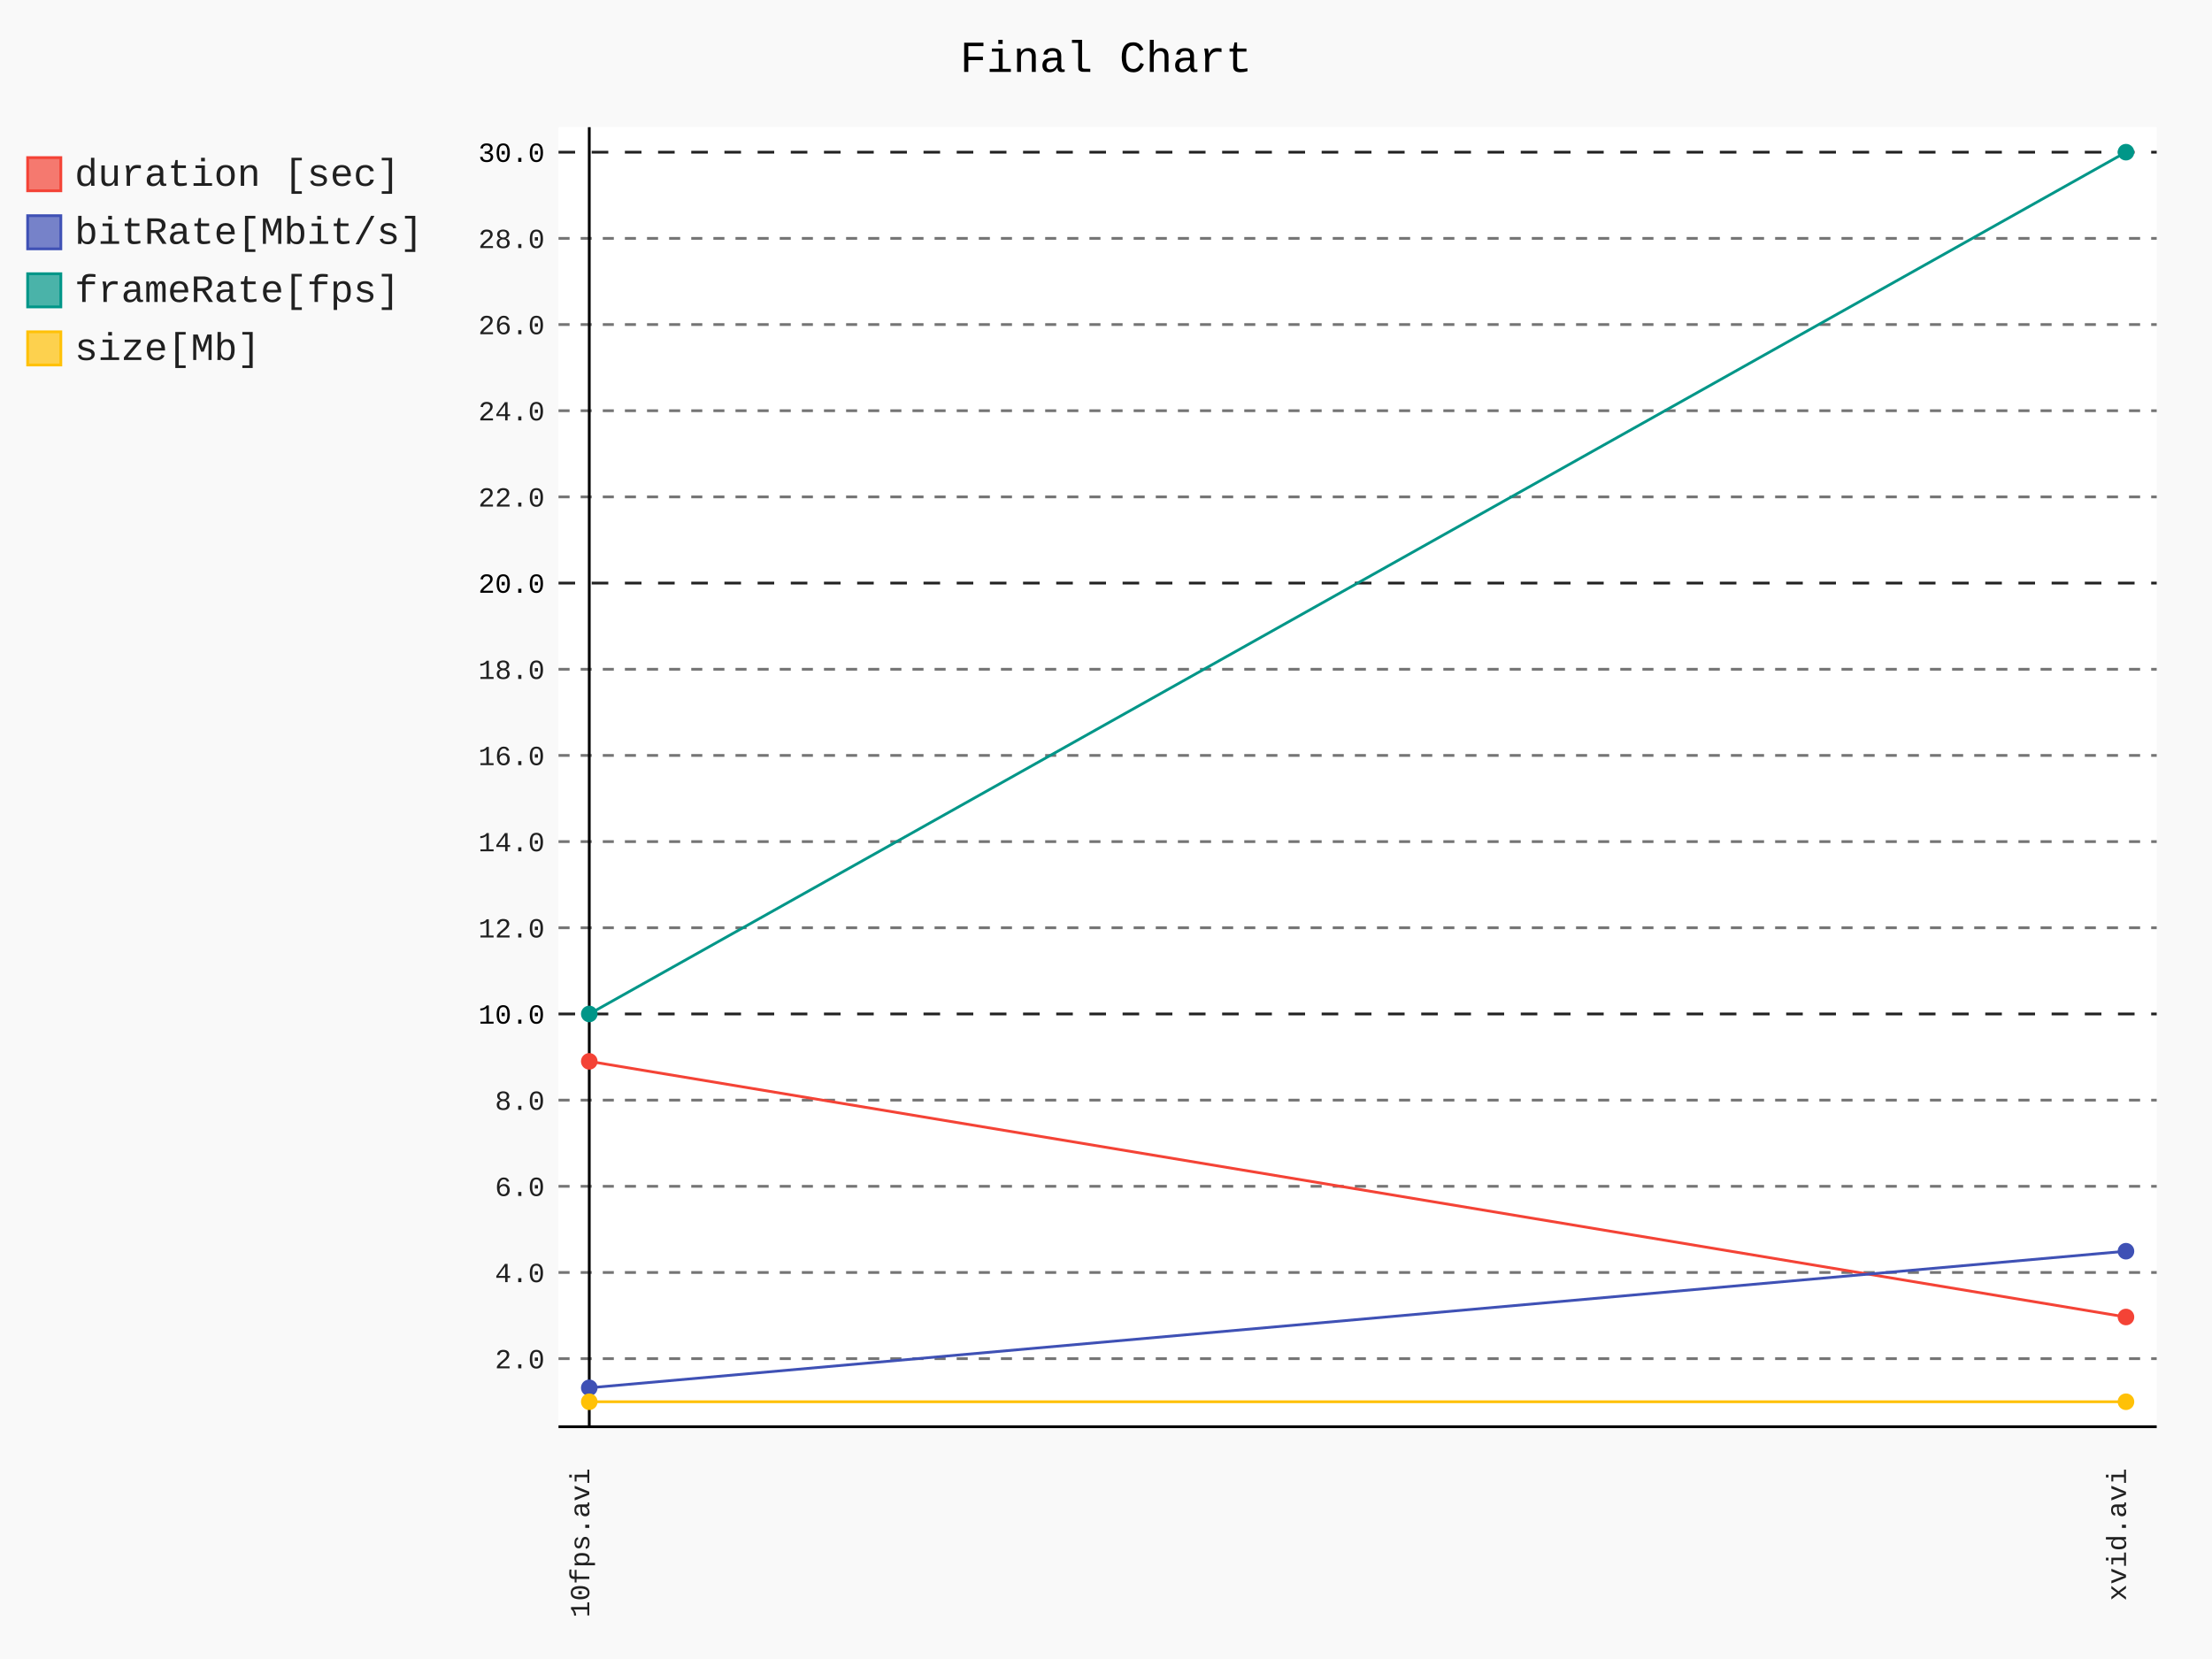
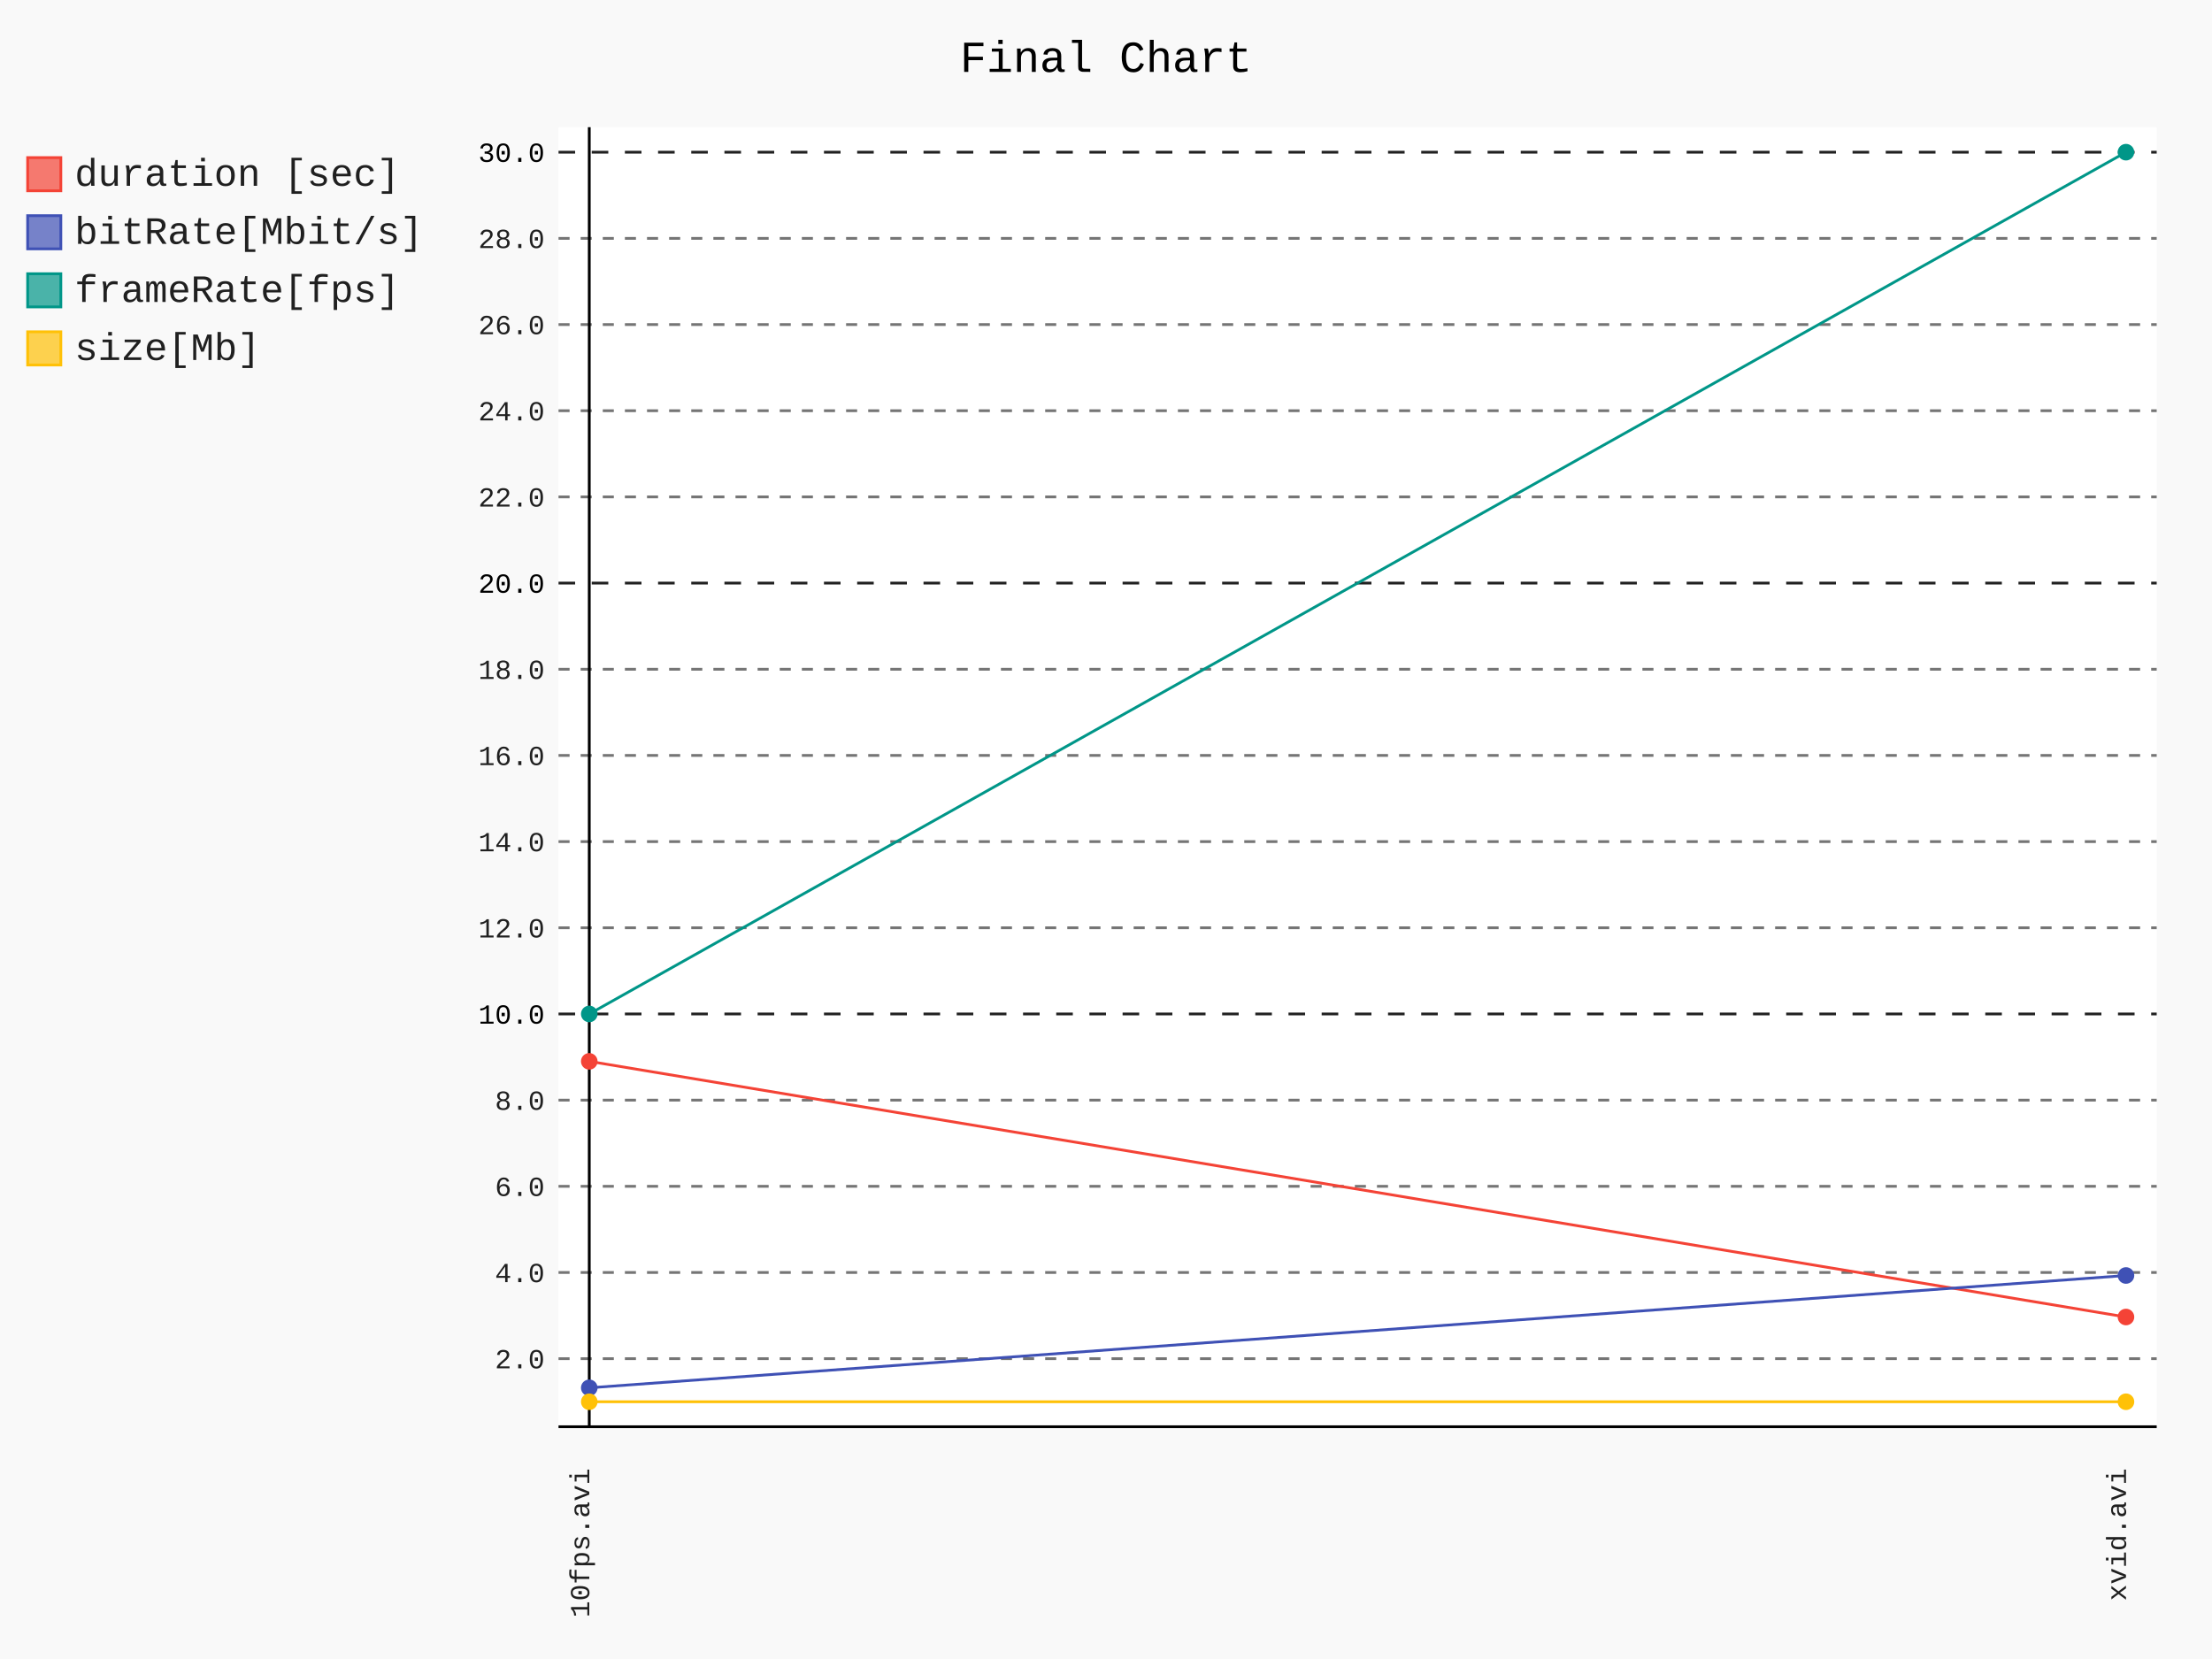
- <svg xmlns="http://www.w3.org/2000/svg" class="pygal-chart" id="chart-df6a4734-ad39-4854-b326-ea0c6d4e791e" viewBox="0 0 800 600">
+ <svg xmlns="http://www.w3.org/2000/svg" class="pygal-chart" id="chart-45a750b6-75da-416b-92bd-8a15110059dd" viewBox="0 0 800 600">
  <defs>
-     <style type="text/css">#chart-df6a4734-ad39-4854-b326-ea0c6d4e791e{-webkit-user-select:none;-webkit-font-smoothing:antialiased;font-family:Consolas,"Liberation Mono",Menlo,Courier,monospace}#chart-df6a4734-ad39-4854-b326-ea0c6d4e791e .title{font-family:Consolas,"Liberation Mono",Menlo,Courier,monospace;font-size:16px}#chart-df6a4734-ad39-4854-b326-ea0c6d4e791e .legends .legend text{font-family:Consolas,"Liberation Mono",Menlo,Courier,monospace;font-size:14px}#chart-df6a4734-ad39-4854-b326-ea0c6d4e791e .axis text{font-family:Consolas,"Liberation Mono",Menlo,Courier,monospace;font-size:10px}#chart-df6a4734-ad39-4854-b326-ea0c6d4e791e .axis text.major{font-family:Consolas,"Liberation Mono",Menlo,Courier,monospace;font-size:10px}#chart-df6a4734-ad39-4854-b326-ea0c6d4e791e .text-overlay text.value{font-family:Consolas,"Liberation Mono",Menlo,Courier,monospace;font-size:16px}#chart-df6a4734-ad39-4854-b326-ea0c6d4e791e .text-overlay text.label{font-family:Consolas,"Liberation Mono",Menlo,Courier,monospace;font-size:10px}#chart-df6a4734-ad39-4854-b326-ea0c6d4e791e .tooltip{font-family:Consolas,"Liberation Mono",Menlo,Courier,monospace;font-size:14px}#chart-df6a4734-ad39-4854-b326-ea0c6d4e791e text.no_data{font-family:Consolas,"Liberation Mono",Menlo,Courier,monospace;font-size:64px}
- #chart-df6a4734-ad39-4854-b326-ea0c6d4e791e{background-color:rgba(249,249,249,1)}#chart-df6a4734-ad39-4854-b326-ea0c6d4e791e path,#chart-df6a4734-ad39-4854-b326-ea0c6d4e791e line,#chart-df6a4734-ad39-4854-b326-ea0c6d4e791e rect,#chart-df6a4734-ad39-4854-b326-ea0c6d4e791e circle{-webkit-transition:150ms;-moz-transition:150ms;transition:150ms}#chart-df6a4734-ad39-4854-b326-ea0c6d4e791e .graph &gt; .background{fill:rgba(249,249,249,1)}#chart-df6a4734-ad39-4854-b326-ea0c6d4e791e .plot &gt; .background{fill:rgba(255,255,255,1)}#chart-df6a4734-ad39-4854-b326-ea0c6d4e791e .graph{fill:rgba(0,0,0,.87)}#chart-df6a4734-ad39-4854-b326-ea0c6d4e791e text.no_data{fill:rgba(0,0,0,1)}#chart-df6a4734-ad39-4854-b326-ea0c6d4e791e .title{fill:rgba(0,0,0,1)}#chart-df6a4734-ad39-4854-b326-ea0c6d4e791e .legends .legend text{fill:rgba(0,0,0,.87)}#chart-df6a4734-ad39-4854-b326-ea0c6d4e791e .legends .legend:hover text{fill:rgba(0,0,0,1)}#chart-df6a4734-ad39-4854-b326-ea0c6d4e791e .axis .line{stroke:rgba(0,0,0,1)}#chart-df6a4734-ad39-4854-b326-ea0c6d4e791e .axis .guide.line{stroke:rgba(0,0,0,.54)}#chart-df6a4734-ad39-4854-b326-ea0c6d4e791e .axis .major.line{stroke:rgba(0,0,0,.87)}#chart-df6a4734-ad39-4854-b326-ea0c6d4e791e .axis text.major{fill:rgba(0,0,0,1)}#chart-df6a4734-ad39-4854-b326-ea0c6d4e791e .axis.y .guides:hover .guide.line,#chart-df6a4734-ad39-4854-b326-ea0c6d4e791e .line-graph .axis.x .guides:hover .guide.line,#chart-df6a4734-ad39-4854-b326-ea0c6d4e791e .stackedline-graph .axis.x .guides:hover .guide.line,#chart-df6a4734-ad39-4854-b326-ea0c6d4e791e .xy-graph .axis.x .guides:hover .guide.line{stroke:rgba(0,0,0,1)}#chart-df6a4734-ad39-4854-b326-ea0c6d4e791e .axis .guides:hover text{fill:rgba(0,0,0,1)}#chart-df6a4734-ad39-4854-b326-ea0c6d4e791e .reactive{fill-opacity:.7}#chart-df6a4734-ad39-4854-b326-ea0c6d4e791e .reactive.active,#chart-df6a4734-ad39-4854-b326-ea0c6d4e791e .active .reactive{fill-opacity:.8;stroke-width:4}#chart-df6a4734-ad39-4854-b326-ea0c6d4e791e .series text{fill:rgba(0,0,0,1)}#chart-df6a4734-ad39-4854-b326-ea0c6d4e791e .tooltip rect{fill:rgba(255,255,255,1);stroke:rgba(0,0,0,1);-webkit-transition:opacity 150ms;-moz-transition:opacity 150ms;transition:opacity 150ms}#chart-df6a4734-ad39-4854-b326-ea0c6d4e791e .tooltip .label{fill:rgba(0,0,0,.87)}#chart-df6a4734-ad39-4854-b326-ea0c6d4e791e .tooltip .label{fill:rgba(0,0,0,.87)}#chart-df6a4734-ad39-4854-b326-ea0c6d4e791e .tooltip .legend{font-size:.8em;fill:rgba(0,0,0,.54)}#chart-df6a4734-ad39-4854-b326-ea0c6d4e791e .tooltip .x_label{font-size:.6em;fill:rgba(0,0,0,1)}#chart-df6a4734-ad39-4854-b326-ea0c6d4e791e .tooltip .xlink{font-size:.5em;text-decoration:underline}#chart-df6a4734-ad39-4854-b326-ea0c6d4e791e .tooltip .value{font-size:1.5em}#chart-df6a4734-ad39-4854-b326-ea0c6d4e791e .map-element{fill:rgba(255,255,255,1);stroke:rgba(0,0,0,.54) !important}#chart-df6a4734-ad39-4854-b326-ea0c6d4e791e .map-element .reactive{fill-opacity:inherit}#chart-df6a4734-ad39-4854-b326-ea0c6d4e791e .color-0,#chart-df6a4734-ad39-4854-b326-ea0c6d4e791e .color-0 a:visited{stroke:#F44336;fill:#F44336}#chart-df6a4734-ad39-4854-b326-ea0c6d4e791e .color-1,#chart-df6a4734-ad39-4854-b326-ea0c6d4e791e .color-1 a:visited{stroke:#3F51B5;fill:#3F51B5}#chart-df6a4734-ad39-4854-b326-ea0c6d4e791e .color-2,#chart-df6a4734-ad39-4854-b326-ea0c6d4e791e .color-2 a:visited{stroke:#009688;fill:#009688}#chart-df6a4734-ad39-4854-b326-ea0c6d4e791e .color-3,#chart-df6a4734-ad39-4854-b326-ea0c6d4e791e .color-3 a:visited{stroke:#FFC107;fill:#FFC107}#chart-df6a4734-ad39-4854-b326-ea0c6d4e791e .text-overlay .color-0 text{fill:black}#chart-df6a4734-ad39-4854-b326-ea0c6d4e791e .text-overlay .color-1 text{fill:black}#chart-df6a4734-ad39-4854-b326-ea0c6d4e791e .text-overlay .color-2 text{fill:black}#chart-df6a4734-ad39-4854-b326-ea0c6d4e791e .text-overlay .color-3 text{fill:black}
- #chart-df6a4734-ad39-4854-b326-ea0c6d4e791e text.no_data{text-anchor:middle}#chart-df6a4734-ad39-4854-b326-ea0c6d4e791e .guide.line{fill:none}#chart-df6a4734-ad39-4854-b326-ea0c6d4e791e .centered{text-anchor:middle}#chart-df6a4734-ad39-4854-b326-ea0c6d4e791e .title{text-anchor:middle}#chart-df6a4734-ad39-4854-b326-ea0c6d4e791e .legends .legend text{fill-opacity:1}#chart-df6a4734-ad39-4854-b326-ea0c6d4e791e .axis.x text{text-anchor:middle}#chart-df6a4734-ad39-4854-b326-ea0c6d4e791e .axis.x:not(.web) text[transform]{text-anchor:start}#chart-df6a4734-ad39-4854-b326-ea0c6d4e791e .axis.x:not(.web) text[transform].backwards{text-anchor:end}#chart-df6a4734-ad39-4854-b326-ea0c6d4e791e .axis.y text{text-anchor:end}#chart-df6a4734-ad39-4854-b326-ea0c6d4e791e .axis.y text[transform].backwards{text-anchor:start}#chart-df6a4734-ad39-4854-b326-ea0c6d4e791e .axis.y2 text{text-anchor:start}#chart-df6a4734-ad39-4854-b326-ea0c6d4e791e .axis.y2 text[transform].backwards{text-anchor:end}#chart-df6a4734-ad39-4854-b326-ea0c6d4e791e .axis .guide.line{stroke-dasharray:4,4}#chart-df6a4734-ad39-4854-b326-ea0c6d4e791e .axis .major.guide.line{stroke-dasharray:6,6}#chart-df6a4734-ad39-4854-b326-ea0c6d4e791e .horizontal .axis.y .guide.line,#chart-df6a4734-ad39-4854-b326-ea0c6d4e791e .horizontal .axis.y2 .guide.line,#chart-df6a4734-ad39-4854-b326-ea0c6d4e791e .vertical .axis.x .guide.line{opacity:0}#chart-df6a4734-ad39-4854-b326-ea0c6d4e791e .horizontal .axis.always_show .guide.line,#chart-df6a4734-ad39-4854-b326-ea0c6d4e791e .vertical .axis.always_show .guide.line{opacity:1 !important}#chart-df6a4734-ad39-4854-b326-ea0c6d4e791e .axis.y .guides:hover .guide.line,#chart-df6a4734-ad39-4854-b326-ea0c6d4e791e .axis.y2 .guides:hover .guide.line,#chart-df6a4734-ad39-4854-b326-ea0c6d4e791e .axis.x .guides:hover .guide.line{opacity:1}#chart-df6a4734-ad39-4854-b326-ea0c6d4e791e .axis .guides:hover text{opacity:1}#chart-df6a4734-ad39-4854-b326-ea0c6d4e791e .nofill{fill:none}#chart-df6a4734-ad39-4854-b326-ea0c6d4e791e .subtle-fill{fill-opacity:.2}#chart-df6a4734-ad39-4854-b326-ea0c6d4e791e .dot{stroke-width:1px;fill-opacity:1}#chart-df6a4734-ad39-4854-b326-ea0c6d4e791e .dot.active{stroke-width:5px}#chart-df6a4734-ad39-4854-b326-ea0c6d4e791e .dot.negative{fill:transparent}#chart-df6a4734-ad39-4854-b326-ea0c6d4e791e text,#chart-df6a4734-ad39-4854-b326-ea0c6d4e791e tspan{stroke:none !important}#chart-df6a4734-ad39-4854-b326-ea0c6d4e791e .series text.active{opacity:1}#chart-df6a4734-ad39-4854-b326-ea0c6d4e791e .tooltip rect{fill-opacity:.95;stroke-width:.5}#chart-df6a4734-ad39-4854-b326-ea0c6d4e791e .tooltip text{fill-opacity:1}#chart-df6a4734-ad39-4854-b326-ea0c6d4e791e .showable{visibility:hidden}#chart-df6a4734-ad39-4854-b326-ea0c6d4e791e .showable.shown{visibility:visible}</style>
+     <style type="text/css">#chart-45a750b6-75da-416b-92bd-8a15110059dd{-webkit-user-select:none;-webkit-font-smoothing:antialiased;font-family:Consolas,"Liberation Mono",Menlo,Courier,monospace}#chart-45a750b6-75da-416b-92bd-8a15110059dd .title{font-family:Consolas,"Liberation Mono",Menlo,Courier,monospace;font-size:16px}#chart-45a750b6-75da-416b-92bd-8a15110059dd .legends .legend text{font-family:Consolas,"Liberation Mono",Menlo,Courier,monospace;font-size:14px}#chart-45a750b6-75da-416b-92bd-8a15110059dd .axis text{font-family:Consolas,"Liberation Mono",Menlo,Courier,monospace;font-size:10px}#chart-45a750b6-75da-416b-92bd-8a15110059dd .axis text.major{font-family:Consolas,"Liberation Mono",Menlo,Courier,monospace;font-size:10px}#chart-45a750b6-75da-416b-92bd-8a15110059dd .text-overlay text.value{font-family:Consolas,"Liberation Mono",Menlo,Courier,monospace;font-size:16px}#chart-45a750b6-75da-416b-92bd-8a15110059dd .text-overlay text.label{font-family:Consolas,"Liberation Mono",Menlo,Courier,monospace;font-size:10px}#chart-45a750b6-75da-416b-92bd-8a15110059dd .tooltip{font-family:Consolas,"Liberation Mono",Menlo,Courier,monospace;font-size:14px}#chart-45a750b6-75da-416b-92bd-8a15110059dd text.no_data{font-family:Consolas,"Liberation Mono",Menlo,Courier,monospace;font-size:64px}
+ #chart-45a750b6-75da-416b-92bd-8a15110059dd{background-color:rgba(249,249,249,1)}#chart-45a750b6-75da-416b-92bd-8a15110059dd path,#chart-45a750b6-75da-416b-92bd-8a15110059dd line,#chart-45a750b6-75da-416b-92bd-8a15110059dd rect,#chart-45a750b6-75da-416b-92bd-8a15110059dd circle{-webkit-transition:150ms;-moz-transition:150ms;transition:150ms}#chart-45a750b6-75da-416b-92bd-8a15110059dd .graph &gt; .background{fill:rgba(249,249,249,1)}#chart-45a750b6-75da-416b-92bd-8a15110059dd .plot &gt; .background{fill:rgba(255,255,255,1)}#chart-45a750b6-75da-416b-92bd-8a15110059dd .graph{fill:rgba(0,0,0,.87)}#chart-45a750b6-75da-416b-92bd-8a15110059dd text.no_data{fill:rgba(0,0,0,1)}#chart-45a750b6-75da-416b-92bd-8a15110059dd .title{fill:rgba(0,0,0,1)}#chart-45a750b6-75da-416b-92bd-8a15110059dd .legends .legend text{fill:rgba(0,0,0,.87)}#chart-45a750b6-75da-416b-92bd-8a15110059dd .legends .legend:hover text{fill:rgba(0,0,0,1)}#chart-45a750b6-75da-416b-92bd-8a15110059dd .axis .line{stroke:rgba(0,0,0,1)}#chart-45a750b6-75da-416b-92bd-8a15110059dd .axis .guide.line{stroke:rgba(0,0,0,.54)}#chart-45a750b6-75da-416b-92bd-8a15110059dd .axis .major.line{stroke:rgba(0,0,0,.87)}#chart-45a750b6-75da-416b-92bd-8a15110059dd .axis text.major{fill:rgba(0,0,0,1)}#chart-45a750b6-75da-416b-92bd-8a15110059dd .axis.y .guides:hover .guide.line,#chart-45a750b6-75da-416b-92bd-8a15110059dd .line-graph .axis.x .guides:hover .guide.line,#chart-45a750b6-75da-416b-92bd-8a15110059dd .stackedline-graph .axis.x .guides:hover .guide.line,#chart-45a750b6-75da-416b-92bd-8a15110059dd .xy-graph .axis.x .guides:hover .guide.line{stroke:rgba(0,0,0,1)}#chart-45a750b6-75da-416b-92bd-8a15110059dd .axis .guides:hover text{fill:rgba(0,0,0,1)}#chart-45a750b6-75da-416b-92bd-8a15110059dd .reactive{fill-opacity:.7}#chart-45a750b6-75da-416b-92bd-8a15110059dd .reactive.active,#chart-45a750b6-75da-416b-92bd-8a15110059dd .active .reactive{fill-opacity:.8;stroke-width:4}#chart-45a750b6-75da-416b-92bd-8a15110059dd .series text{fill:rgba(0,0,0,1)}#chart-45a750b6-75da-416b-92bd-8a15110059dd .tooltip rect{fill:rgba(255,255,255,1);stroke:rgba(0,0,0,1);-webkit-transition:opacity 150ms;-moz-transition:opacity 150ms;transition:opacity 150ms}#chart-45a750b6-75da-416b-92bd-8a15110059dd .tooltip .label{fill:rgba(0,0,0,.87)}#chart-45a750b6-75da-416b-92bd-8a15110059dd .tooltip .label{fill:rgba(0,0,0,.87)}#chart-45a750b6-75da-416b-92bd-8a15110059dd .tooltip .legend{font-size:.8em;fill:rgba(0,0,0,.54)}#chart-45a750b6-75da-416b-92bd-8a15110059dd .tooltip .x_label{font-size:.6em;fill:rgba(0,0,0,1)}#chart-45a750b6-75da-416b-92bd-8a15110059dd .tooltip .xlink{font-size:.5em;text-decoration:underline}#chart-45a750b6-75da-416b-92bd-8a15110059dd .tooltip .value{font-size:1.5em}#chart-45a750b6-75da-416b-92bd-8a15110059dd .map-element{fill:rgba(255,255,255,1);stroke:rgba(0,0,0,.54) !important}#chart-45a750b6-75da-416b-92bd-8a15110059dd .map-element .reactive{fill-opacity:inherit}#chart-45a750b6-75da-416b-92bd-8a15110059dd .color-0,#chart-45a750b6-75da-416b-92bd-8a15110059dd .color-0 a:visited{stroke:#F44336;fill:#F44336}#chart-45a750b6-75da-416b-92bd-8a15110059dd .color-1,#chart-45a750b6-75da-416b-92bd-8a15110059dd .color-1 a:visited{stroke:#3F51B5;fill:#3F51B5}#chart-45a750b6-75da-416b-92bd-8a15110059dd .color-2,#chart-45a750b6-75da-416b-92bd-8a15110059dd .color-2 a:visited{stroke:#009688;fill:#009688}#chart-45a750b6-75da-416b-92bd-8a15110059dd .color-3,#chart-45a750b6-75da-416b-92bd-8a15110059dd .color-3 a:visited{stroke:#FFC107;fill:#FFC107}#chart-45a750b6-75da-416b-92bd-8a15110059dd .text-overlay .color-0 text{fill:black}#chart-45a750b6-75da-416b-92bd-8a15110059dd .text-overlay .color-1 text{fill:black}#chart-45a750b6-75da-416b-92bd-8a15110059dd .text-overlay .color-2 text{fill:black}#chart-45a750b6-75da-416b-92bd-8a15110059dd .text-overlay .color-3 text{fill:black}
+ #chart-45a750b6-75da-416b-92bd-8a15110059dd text.no_data{text-anchor:middle}#chart-45a750b6-75da-416b-92bd-8a15110059dd .guide.line{fill:none}#chart-45a750b6-75da-416b-92bd-8a15110059dd .centered{text-anchor:middle}#chart-45a750b6-75da-416b-92bd-8a15110059dd .title{text-anchor:middle}#chart-45a750b6-75da-416b-92bd-8a15110059dd .legends .legend text{fill-opacity:1}#chart-45a750b6-75da-416b-92bd-8a15110059dd .axis.x text{text-anchor:middle}#chart-45a750b6-75da-416b-92bd-8a15110059dd .axis.x:not(.web) text[transform]{text-anchor:start}#chart-45a750b6-75da-416b-92bd-8a15110059dd .axis.x:not(.web) text[transform].backwards{text-anchor:end}#chart-45a750b6-75da-416b-92bd-8a15110059dd .axis.y text{text-anchor:end}#chart-45a750b6-75da-416b-92bd-8a15110059dd .axis.y text[transform].backwards{text-anchor:start}#chart-45a750b6-75da-416b-92bd-8a15110059dd .axis.y2 text{text-anchor:start}#chart-45a750b6-75da-416b-92bd-8a15110059dd .axis.y2 text[transform].backwards{text-anchor:end}#chart-45a750b6-75da-416b-92bd-8a15110059dd .axis .guide.line{stroke-dasharray:4,4}#chart-45a750b6-75da-416b-92bd-8a15110059dd .axis .major.guide.line{stroke-dasharray:6,6}#chart-45a750b6-75da-416b-92bd-8a15110059dd .horizontal .axis.y .guide.line,#chart-45a750b6-75da-416b-92bd-8a15110059dd .horizontal .axis.y2 .guide.line,#chart-45a750b6-75da-416b-92bd-8a15110059dd .vertical .axis.x .guide.line{opacity:0}#chart-45a750b6-75da-416b-92bd-8a15110059dd .horizontal .axis.always_show .guide.line,#chart-45a750b6-75da-416b-92bd-8a15110059dd .vertical .axis.always_show .guide.line{opacity:1 !important}#chart-45a750b6-75da-416b-92bd-8a15110059dd .axis.y .guides:hover .guide.line,#chart-45a750b6-75da-416b-92bd-8a15110059dd .axis.y2 .guides:hover .guide.line,#chart-45a750b6-75da-416b-92bd-8a15110059dd .axis.x .guides:hover .guide.line{opacity:1}#chart-45a750b6-75da-416b-92bd-8a15110059dd .axis .guides:hover text{opacity:1}#chart-45a750b6-75da-416b-92bd-8a15110059dd .nofill{fill:none}#chart-45a750b6-75da-416b-92bd-8a15110059dd .subtle-fill{fill-opacity:.2}#chart-45a750b6-75da-416b-92bd-8a15110059dd .dot{stroke-width:1px;fill-opacity:1}#chart-45a750b6-75da-416b-92bd-8a15110059dd .dot.active{stroke-width:5px}#chart-45a750b6-75da-416b-92bd-8a15110059dd .dot.negative{fill:transparent}#chart-45a750b6-75da-416b-92bd-8a15110059dd text,#chart-45a750b6-75da-416b-92bd-8a15110059dd tspan{stroke:none !important}#chart-45a750b6-75da-416b-92bd-8a15110059dd .series text.active{opacity:1}#chart-45a750b6-75da-416b-92bd-8a15110059dd .tooltip rect{fill-opacity:.95;stroke-width:.5}#chart-45a750b6-75da-416b-92bd-8a15110059dd .tooltip text{fill-opacity:1}#chart-45a750b6-75da-416b-92bd-8a15110059dd .showable{visibility:hidden}#chart-45a750b6-75da-416b-92bd-8a15110059dd .showable.shown{visibility:visible}</style>
  </defs>
  <g class="graph line-graph vertical">
    <rect class="background" height="600" width="800" x="0" y="0" />
    <g class="plot" transform="translate(202, 46)">
      <rect class="background" height="470.0" width="578.0" x="0" y="0" />
      <g class="axis y">
        <path class="line" d="M0 470 h578" />
        <g class="guides">
          <path class="guide line" d="M0 445.378 h578" />
          <text class="" x="-5" y="448.878">2.0</text>
        </g>
        <g class="guides">
          <path class="guide line" d="M0 414.211 h578" />
          <text class="" x="-5" y="417.711">4.0</text>
        </g>
        <g class="guides">
          <path class="guide line" d="M0 383.045 h578" />
          <text class="" x="-5" y="386.545">6.0</text>
        </g>
        <g class="guides">
          <path class="guide line" d="M0 351.878 h578" />
          <text class="" x="-5" y="355.378">8.0</text>
        </g>
        <g class="guides">
          <path class="major guide line" d="M0 320.711 h578" />
          <text class="major" x="-5" y="324.211">10.0</text>
        </g>
        <g class="guides">
          <path class="guide line" d="M0 289.544 h578" />
          <text class="" x="-5" y="293.044">12.0</text>
        </g>
        <g class="guides">
          <path class="guide line" d="M0 258.377 h578" />
          <text class="" x="-5" y="261.877">14.0</text>
        </g>
        <g class="guides">
          <path class="guide line" d="M0 227.211 h578" />
          <text class="" x="-5" y="230.711">16.0</text>
        </g>
        <g class="guides">
          <path class="guide line" d="M0 196.044 h578" />
          <text class="" x="-5" y="199.544">18.0</text>
        </g>
        <g class="guides">
          <path class="major guide line" d="M0 164.877 h578" />
          <text class="major" x="-5" y="168.377">20.0</text>
        </g>
        <g class="guides">
          <path class="guide line" d="M0 133.71 h578" />
          <text class="" x="-5" y="137.21">22.0</text>
        </g>
        <g class="guides">
          <path class="guide line" d="M0 102.543 h578" />
          <text class="" x="-5" y="106.043">24.0</text>
        </g>
        <g class="guides">
          <path class="guide line" d="M0 71.377 h578" />
          <text class="" x="-5" y="74.877">26.0</text>
        </g>
        <g class="guides">
          <path class="guide line" d="M0 40.21 h578" />
          <text class="" x="-5" y="43.71">28.0</text>
        </g>
        <g class="guides">
          <path class="major guide line" d="M0 9.043 h578" />
          <text class="major" x="-5" y="12.543">30.0</text>
        </g>
      </g>
      <g class="axis x">
        <g class="guides">
          <path class="line" d="M11.115 0 v470" />
          <text class="backwards" transform="rotate(270 11.11538 485)" x="11.115" y="485.0">10fps.avi</text>
        </g>
        <g class="guides">
          <path class="guide line" d="M566.885 0 v470" />
          <text class="backwards" transform="rotate(270 566.8846 485)" x="566.885" y="485.0">xvid.avi</text>
        </g>
      </g>
      <g class="series serie-0 color-0">
        <path class="line reactive nofill" d="M11.115 337.853 L566.885 430.314" />
      </g>
      <g class="series serie-1 color-1">
-         <path class="line reactive nofill" d="M11.115 455.92 L566.885 406.515" />
+         <path class="line reactive nofill" d="M11.115 455.92 L566.885 415.298" />
      </g>
      <g class="series serie-2 color-2">
        <path class="line reactive nofill" d="M11.115 320.711 L566.885 9.038" />
      </g>
      <g class="series serie-3 color-3">
        <path class="line reactive nofill" d="M11.115 460.962 L566.885 460.962" />
      </g>
    </g>
    <g class="titles">
      <text class="title plot_title" x="400.0" y="26">Final Chart</text>
    </g>
    <g class="plot overlay" transform="translate(202, 46)">
      <g class="series serie-0 color-0">
        <g class="dots">
          <circle class="dot reactive tooltip-trigger" cx="11.115" cy="337.853" r="2.5" />
        </g>
        <g class="dots">
          <circle class="dot reactive tooltip-trigger" cx="566.885" cy="430.314" r="2.5" />
        </g>
      </g>
      <g class="series serie-1 color-1">
        <g class="dots">
          <circle class="dot reactive tooltip-trigger" cx="11.115" cy="455.92" r="2.5" />
        </g>
        <g class="dots">
-           <circle class="dot reactive tooltip-trigger" cx="566.885" cy="406.515" r="2.5" />
+           <circle class="dot reactive tooltip-trigger" cx="566.885" cy="415.298" r="2.5" />
        </g>
      </g>
      <g class="series serie-2 color-2">
        <g class="dots">
          <circle class="dot reactive tooltip-trigger" cx="11.115" cy="320.711" r="2.5" />
        </g>
        <g class="dots">
          <circle class="dot reactive tooltip-trigger" cx="566.885" cy="9.038" r="2.5" />
        </g>
      </g>
      <g class="series serie-3 color-3">
        <g class="dots">
          <circle class="dot reactive tooltip-trigger" cx="11.115" cy="460.962" r="2.5" />
        </g>
        <g class="dots">
          <circle class="dot reactive tooltip-trigger" cx="566.885" cy="460.962" r="2.5" />
        </g>
      </g>
    </g>
    <g class="plot text-overlay" transform="translate(202, 46)">
      <g class="series serie-0 color-0" />
      <g class="series serie-1 color-1" />
      <g class="series serie-2 color-2" />
      <g class="series serie-3 color-3" />
    </g>
    <g class="plot tooltip-overlay" transform="translate(202, 46)">
      <g class="tooltip" style="opacity: 0" transform="translate(0 0)">
        <rect class="tooltip-box" height="0" rx="0" ry="0" width="0" />
        <g class="text" />
      </g>
    </g>
    <g class="legends" transform="translate(10, 56)">
      <g class="legend reactive activate-serie" id="activate-serie-0">
        <rect class="color-0 reactive" height="12" width="12" x="0.0" y="1.0" />
        <text x="17.0" y="11.2">duration [sec]</text>
      </g>
      <g class="legend reactive activate-serie" id="activate-serie-1">
        <rect class="color-1 reactive" height="12" width="12" x="0.0" y="22.0" />
        <text x="17.0" y="32.2">bitRate[Mbit/s]</text>
      </g>
      <g class="legend reactive activate-serie" id="activate-serie-2">
        <rect class="color-2 reactive" height="12" width="12" x="0.0" y="43.0" />
        <text x="17.0" y="53.2">frameRate[fps]</text>
      </g>
      <g class="legend reactive activate-serie" id="activate-serie-3">
        <rect class="color-3 reactive" height="12" width="12" x="0.0" y="64.0" />
        <text x="17.0" y="74.2">size[Mb]</text>
      </g>
    </g>
    <g class="legends" transform="translate(790, 56)" />
  </g>
</svg>
